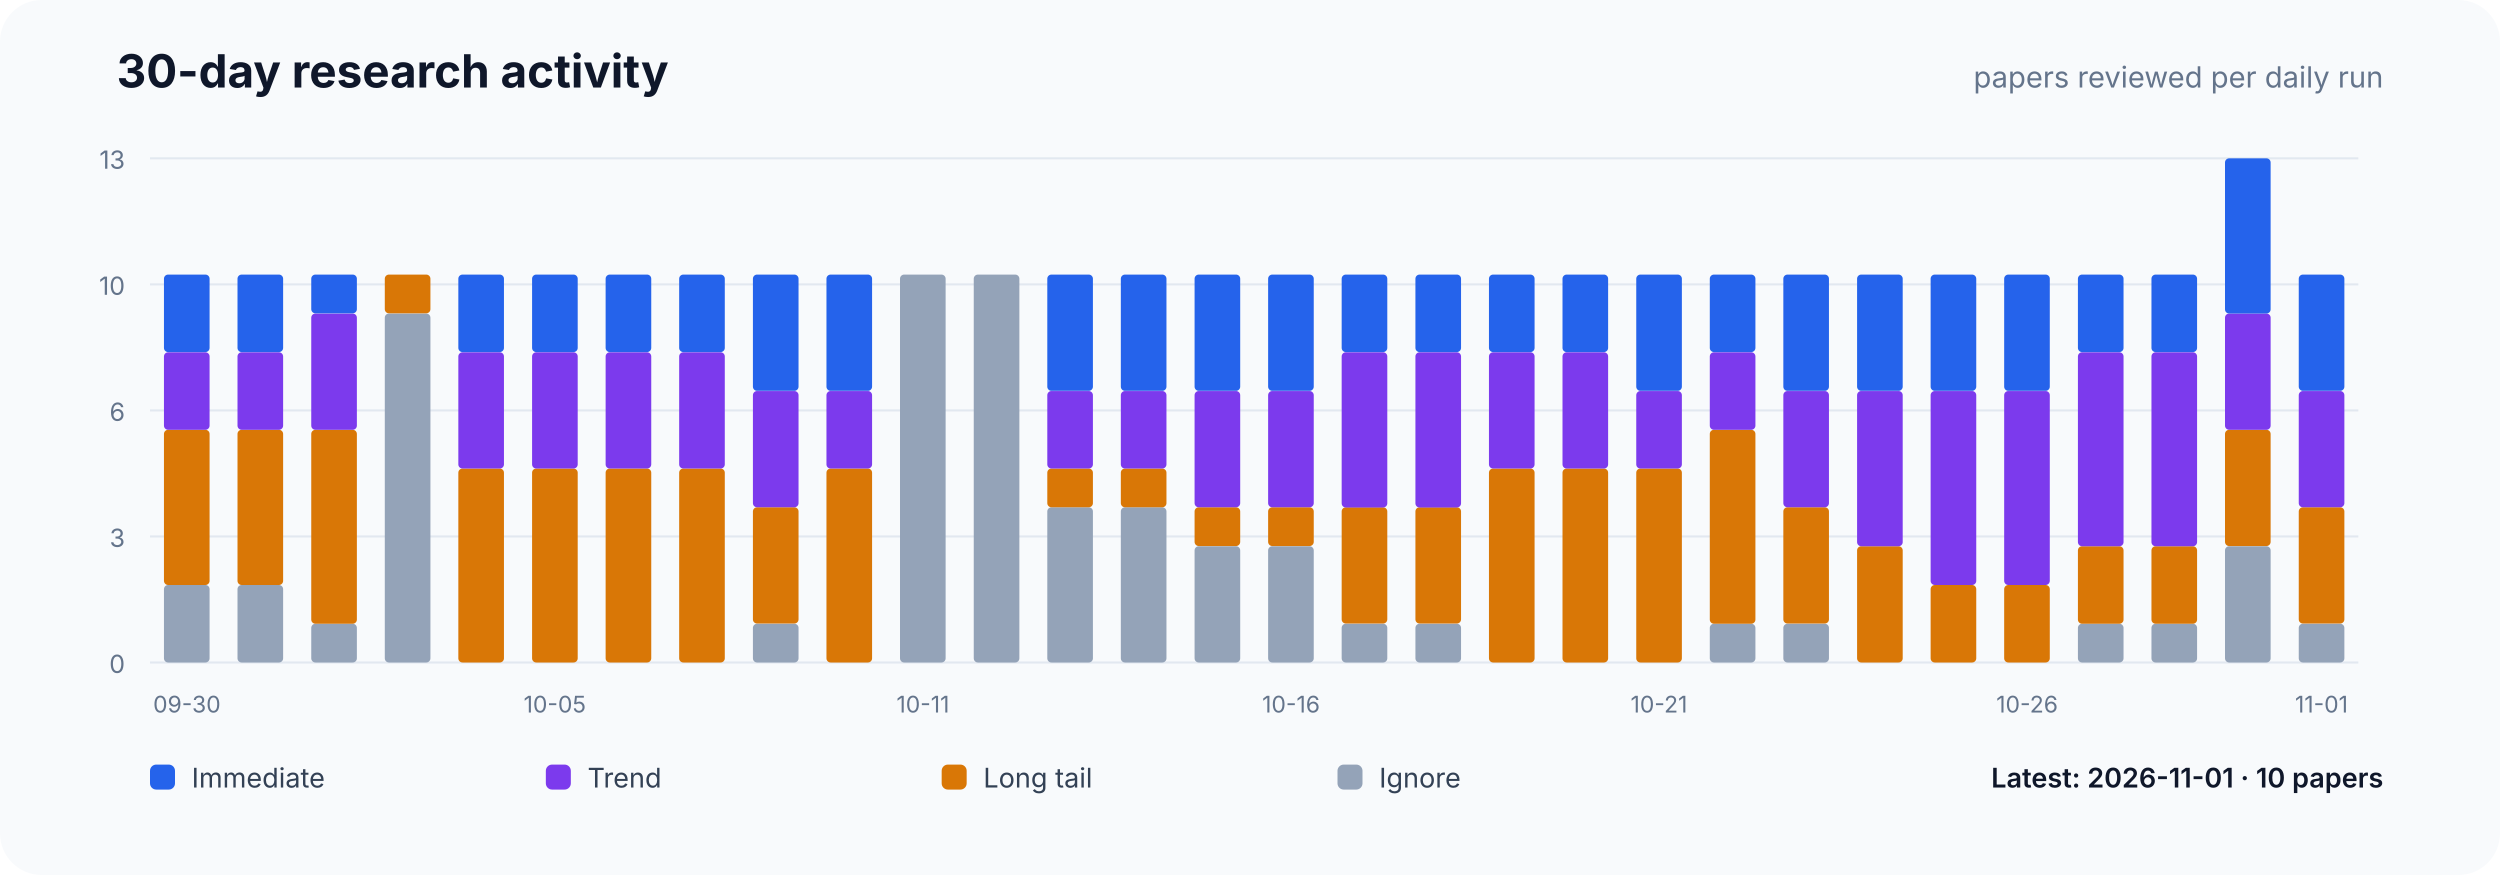
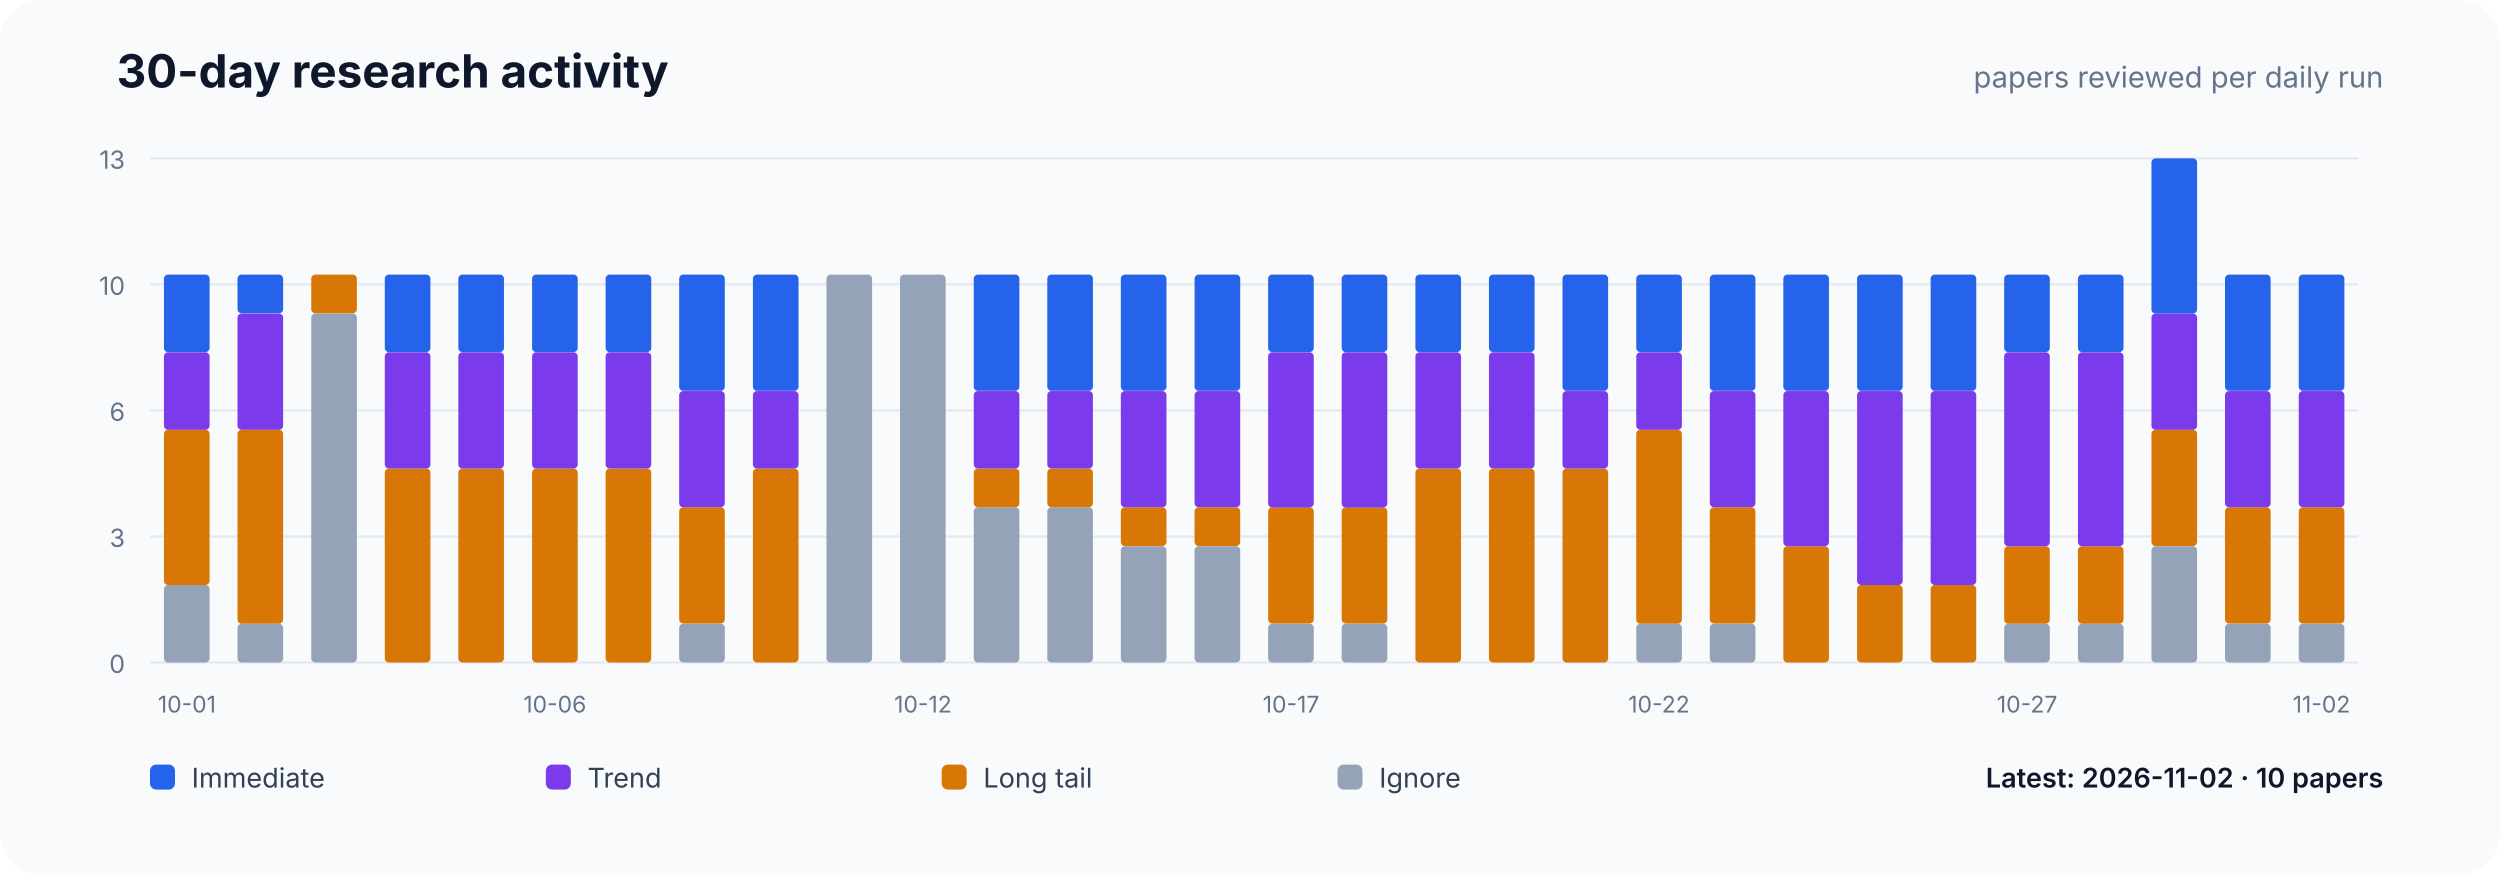
<svg xmlns="http://www.w3.org/2000/svg" width="1200" height="420" viewBox="0 0 1200 420" role="img" aria-labelledby="title desc">
  <rect width="1200" height="420" rx="20" fill="#f8fafc" />
  <text x="56" y="42" font-family="Inter,system-ui,sans-serif" font-size="22" font-weight="700" fill="#0f172a">30-day research activity</text>
  <text x="1144" y="42" text-anchor="end" font-family="Inter,system-ui,sans-serif" font-size="14" fill="#64748b">papers reviewed per daily run</text>
  <line x1="72" y1="318.0" x2="1132" y2="318.0" stroke="#e2e8f0" />
  <text x="60" y="323.0" text-anchor="end" font-family="Inter,system-ui,sans-serif" font-size="12" fill="#64748b">0</text>
  <line x1="72" y1="257.5" x2="1132" y2="257.5" stroke="#e2e8f0" />
  <text x="60" y="262.5" text-anchor="end" font-family="Inter,system-ui,sans-serif" font-size="12" fill="#64748b">3</text>
  <line x1="72" y1="197.0" x2="1132" y2="197.0" stroke="#e2e8f0" />
  <text x="60" y="202.0" text-anchor="end" font-family="Inter,system-ui,sans-serif" font-size="12" fill="#64748b">6</text>
  <line x1="72" y1="136.5" x2="1132" y2="136.5" stroke="#e2e8f0" />
  <text x="60" y="141.5" text-anchor="end" font-family="Inter,system-ui,sans-serif" font-size="12" fill="#64748b">10</text>
  <line x1="72" y1="76.0" x2="1132" y2="76.0" stroke="#e2e8f0" />
  <text x="60" y="81.0" text-anchor="end" font-family="Inter,system-ui,sans-serif" font-size="12" fill="#64748b">13</text>
  <rect x="78.7" y="280.8" width="21.9" height="37.2" rx="2" fill="#94a3b8" />
  <rect x="78.7" y="206.3" width="21.9" height="74.5" rx="2" fill="#d97706" />
  <rect x="78.7" y="169.1" width="21.9" height="37.2" rx="2" fill="#7c3aed" />
  <rect x="78.7" y="131.8" width="21.9" height="37.2" rx="2" fill="#2563eb" />
-   <text x="89.7" y="342" text-anchor="middle" font-family="Inter,system-ui,sans-serif" font-size="11" fill="#64748b">09-30</text>
-   <rect x="114.0" y="280.8" width="21.9" height="37.2" rx="2" fill="#94a3b8" />
-   <rect x="114.0" y="206.3" width="21.9" height="74.5" rx="2" fill="#d97706" />
-   <rect x="114.0" y="169.1" width="21.9" height="37.2" rx="2" fill="#7c3aed" />
-   <rect x="114.0" y="131.8" width="21.9" height="37.2" rx="2" fill="#2563eb" />
-   <rect x="149.4" y="299.4" width="21.9" height="18.6" rx="2" fill="#94a3b8" />
-   <rect x="149.4" y="206.3" width="21.9" height="93.1" rx="2" fill="#d97706" />
-   <rect x="149.4" y="150.5" width="21.9" height="55.8" rx="2" fill="#7c3aed" />
-   <rect x="149.4" y="131.8" width="21.9" height="18.6" rx="2" fill="#2563eb" />
-   <rect x="184.7" y="150.5" width="21.9" height="167.5" rx="2" fill="#94a3b8" />
-   <rect x="184.7" y="131.8" width="21.9" height="18.6" rx="2" fill="#d97706" />
-   <rect x="184.7" y="131.8" width="21.9" height="0.0" rx="2" fill="#7c3aed" />
-   <rect x="184.7" y="131.8" width="21.9" height="0.0" rx="2" fill="#2563eb" />
+   <text x="89.7" y="342" text-anchor="middle" font-family="Inter,system-ui,sans-serif" font-size="11" fill="#64748b">10-01</text>
+   <rect x="114.0" y="299.4" width="21.9" height="18.6" rx="2" fill="#94a3b8" />
+   <rect x="114.0" y="206.3" width="21.9" height="93.1" rx="2" fill="#d97706" />
+   <rect x="114.0" y="150.5" width="21.9" height="55.8" rx="2" fill="#7c3aed" />
+   <rect x="114.0" y="131.8" width="21.9" height="18.6" rx="2" fill="#2563eb" />
+   <rect x="149.4" y="150.5" width="21.9" height="167.5" rx="2" fill="#94a3b8" />
+   <rect x="149.4" y="131.8" width="21.9" height="18.6" rx="2" fill="#d97706" />
+   <rect x="149.4" y="131.8" width="21.9" height="0.0" rx="2" fill="#7c3aed" />
+   <rect x="149.4" y="131.8" width="21.9" height="0.0" rx="2" fill="#2563eb" />
+   <rect x="184.7" y="318.0" width="21.9" height="0.0" rx="2" fill="#94a3b8" />
+   <rect x="184.7" y="224.9" width="21.9" height="93.1" rx="2" fill="#d97706" />
+   <rect x="184.7" y="169.1" width="21.9" height="55.8" rx="2" fill="#7c3aed" />
+   <rect x="184.7" y="131.8" width="21.9" height="37.2" rx="2" fill="#2563eb" />
  <rect x="220.0" y="318.0" width="21.9" height="0.0" rx="2" fill="#94a3b8" />
  <rect x="220.0" y="224.9" width="21.9" height="93.1" rx="2" fill="#d97706" />
  <rect x="220.0" y="169.1" width="21.9" height="55.8" rx="2" fill="#7c3aed" />
  <rect x="220.0" y="131.8" width="21.9" height="37.2" rx="2" fill="#2563eb" />
  <rect x="255.4" y="318.0" width="21.9" height="0.0" rx="2" fill="#94a3b8" />
  <rect x="255.4" y="224.9" width="21.9" height="93.1" rx="2" fill="#d97706" />
  <rect x="255.4" y="169.1" width="21.9" height="55.8" rx="2" fill="#7c3aed" />
  <rect x="255.4" y="131.8" width="21.9" height="37.2" rx="2" fill="#2563eb" />
-   <text x="266.3" y="342" text-anchor="middle" font-family="Inter,system-ui,sans-serif" font-size="11" fill="#64748b">10-05</text>
+   <text x="266.3" y="342" text-anchor="middle" font-family="Inter,system-ui,sans-serif" font-size="11" fill="#64748b">10-06</text>
  <rect x="290.7" y="318.0" width="21.9" height="0.0" rx="2" fill="#94a3b8" />
  <rect x="290.7" y="224.9" width="21.9" height="93.1" rx="2" fill="#d97706" />
  <rect x="290.7" y="169.1" width="21.9" height="55.8" rx="2" fill="#7c3aed" />
  <rect x="290.7" y="131.8" width="21.9" height="37.2" rx="2" fill="#2563eb" />
-   <rect x="326.0" y="318.0" width="21.9" height="0.0" rx="2" fill="#94a3b8" />
-   <rect x="326.0" y="224.9" width="21.9" height="93.1" rx="2" fill="#d97706" />
-   <rect x="326.0" y="169.1" width="21.9" height="55.8" rx="2" fill="#7c3aed" />
-   <rect x="326.0" y="131.8" width="21.9" height="37.2" rx="2" fill="#2563eb" />
-   <rect x="361.4" y="299.4" width="21.9" height="18.6" rx="2" fill="#94a3b8" />
-   <rect x="361.4" y="243.5" width="21.9" height="55.8" rx="2" fill="#d97706" />
-   <rect x="361.4" y="187.7" width="21.9" height="55.8" rx="2" fill="#7c3aed" />
+   <rect x="326.0" y="299.4" width="21.9" height="18.6" rx="2" fill="#94a3b8" />
+   <rect x="326.0" y="243.5" width="21.9" height="55.8" rx="2" fill="#d97706" />
+   <rect x="326.0" y="187.7" width="21.9" height="55.8" rx="2" fill="#7c3aed" />
+   <rect x="326.0" y="131.8" width="21.9" height="55.8" rx="2" fill="#2563eb" />
+   <rect x="361.4" y="318.0" width="21.9" height="0.0" rx="2" fill="#94a3b8" />
+   <rect x="361.4" y="224.9" width="21.9" height="93.1" rx="2" fill="#d97706" />
+   <rect x="361.4" y="187.7" width="21.9" height="37.2" rx="2" fill="#7c3aed" />
  <rect x="361.4" y="131.8" width="21.9" height="55.8" rx="2" fill="#2563eb" />
-   <rect x="396.7" y="318.0" width="21.9" height="0.0" rx="2" fill="#94a3b8" />
-   <rect x="396.7" y="224.9" width="21.9" height="93.1" rx="2" fill="#d97706" />
-   <rect x="396.7" y="187.7" width="21.9" height="37.2" rx="2" fill="#7c3aed" />
-   <rect x="396.7" y="131.8" width="21.9" height="55.8" rx="2" fill="#2563eb" />
+   <rect x="396.7" y="131.8" width="21.9" height="186.2" rx="2" fill="#94a3b8" />
+   <rect x="396.7" y="131.8" width="21.9" height="0.0" rx="2" fill="#d97706" />
+   <rect x="396.7" y="131.8" width="21.9" height="0.0" rx="2" fill="#7c3aed" />
+   <rect x="396.7" y="131.8" width="21.9" height="0.0" rx="2" fill="#2563eb" />
  <rect x="432.0" y="131.8" width="21.9" height="186.2" rx="2" fill="#94a3b8" />
  <rect x="432.0" y="131.8" width="21.9" height="0.0" rx="2" fill="#d97706" />
  <rect x="432.0" y="131.8" width="21.9" height="0.0" rx="2" fill="#7c3aed" />
  <rect x="432.0" y="131.8" width="21.9" height="0.0" rx="2" fill="#2563eb" />
-   <text x="443.0" y="342" text-anchor="middle" font-family="Inter,system-ui,sans-serif" font-size="11" fill="#64748b">10-11</text>
-   <rect x="467.4" y="131.8" width="21.9" height="186.2" rx="2" fill="#94a3b8" />
-   <rect x="467.4" y="131.8" width="21.9" height="0.0" rx="2" fill="#d97706" />
-   <rect x="467.4" y="131.8" width="21.9" height="0.0" rx="2" fill="#7c3aed" />
-   <rect x="467.4" y="131.8" width="21.9" height="0.0" rx="2" fill="#2563eb" />
+   <text x="443.0" y="342" text-anchor="middle" font-family="Inter,system-ui,sans-serif" font-size="11" fill="#64748b">10-12</text>
+   <rect x="467.4" y="243.5" width="21.9" height="74.5" rx="2" fill="#94a3b8" />
+   <rect x="467.4" y="224.9" width="21.9" height="18.6" rx="2" fill="#d97706" />
+   <rect x="467.4" y="187.7" width="21.9" height="37.2" rx="2" fill="#7c3aed" />
+   <rect x="467.4" y="131.8" width="21.9" height="55.8" rx="2" fill="#2563eb" />
  <rect x="502.7" y="243.5" width="21.9" height="74.5" rx="2" fill="#94a3b8" />
  <rect x="502.7" y="224.9" width="21.9" height="18.6" rx="2" fill="#d97706" />
  <rect x="502.7" y="187.7" width="21.9" height="37.2" rx="2" fill="#7c3aed" />
  <rect x="502.7" y="131.8" width="21.9" height="55.8" rx="2" fill="#2563eb" />
-   <rect x="538.0" y="243.5" width="21.9" height="74.5" rx="2" fill="#94a3b8" />
-   <rect x="538.0" y="224.9" width="21.9" height="18.6" rx="2" fill="#d97706" />
-   <rect x="538.0" y="187.7" width="21.9" height="37.2" rx="2" fill="#7c3aed" />
+   <rect x="538.0" y="262.2" width="21.9" height="55.8" rx="2" fill="#94a3b8" />
+   <rect x="538.0" y="243.5" width="21.9" height="18.6" rx="2" fill="#d97706" />
+   <rect x="538.0" y="187.7" width="21.9" height="55.8" rx="2" fill="#7c3aed" />
  <rect x="538.0" y="131.8" width="21.9" height="55.8" rx="2" fill="#2563eb" />
  <rect x="573.4" y="262.2" width="21.9" height="55.8" rx="2" fill="#94a3b8" />
  <rect x="573.4" y="243.5" width="21.9" height="18.6" rx="2" fill="#d97706" />
  <rect x="573.4" y="187.7" width="21.9" height="55.8" rx="2" fill="#7c3aed" />
  <rect x="573.4" y="131.8" width="21.9" height="55.8" rx="2" fill="#2563eb" />
-   <rect x="608.7" y="262.2" width="21.9" height="55.8" rx="2" fill="#94a3b8" />
-   <rect x="608.7" y="243.5" width="21.9" height="18.6" rx="2" fill="#d97706" />
-   <rect x="608.7" y="187.7" width="21.9" height="55.8" rx="2" fill="#7c3aed" />
-   <rect x="608.7" y="131.8" width="21.9" height="55.8" rx="2" fill="#2563eb" />
-   <text x="619.7" y="342" text-anchor="middle" font-family="Inter,system-ui,sans-serif" font-size="11" fill="#64748b">10-16</text>
+   <rect x="608.7" y="299.4" width="21.9" height="18.6" rx="2" fill="#94a3b8" />
+   <rect x="608.7" y="243.5" width="21.9" height="55.8" rx="2" fill="#d97706" />
+   <rect x="608.7" y="169.1" width="21.9" height="74.5" rx="2" fill="#7c3aed" />
+   <rect x="608.7" y="131.8" width="21.9" height="37.2" rx="2" fill="#2563eb" />
+   <text x="619.7" y="342" text-anchor="middle" font-family="Inter,system-ui,sans-serif" font-size="11" fill="#64748b">10-17</text>
  <rect x="644.0" y="299.4" width="21.9" height="18.6" rx="2" fill="#94a3b8" />
  <rect x="644.0" y="243.5" width="21.9" height="55.8" rx="2" fill="#d97706" />
  <rect x="644.0" y="169.1" width="21.9" height="74.5" rx="2" fill="#7c3aed" />
  <rect x="644.0" y="131.8" width="21.9" height="37.2" rx="2" fill="#2563eb" />
-   <rect x="679.4" y="299.4" width="21.9" height="18.6" rx="2" fill="#94a3b8" />
-   <rect x="679.4" y="243.5" width="21.9" height="55.8" rx="2" fill="#d97706" />
-   <rect x="679.4" y="169.1" width="21.9" height="74.5" rx="2" fill="#7c3aed" />
+   <rect x="679.4" y="318.0" width="21.9" height="0.0" rx="2" fill="#94a3b8" />
+   <rect x="679.4" y="224.9" width="21.9" height="93.1" rx="2" fill="#d97706" />
+   <rect x="679.4" y="169.1" width="21.9" height="55.8" rx="2" fill="#7c3aed" />
  <rect x="679.4" y="131.8" width="21.9" height="37.2" rx="2" fill="#2563eb" />
  <rect x="714.7" y="318.0" width="21.9" height="0.0" rx="2" fill="#94a3b8" />
  <rect x="714.7" y="224.9" width="21.9" height="93.1" rx="2" fill="#d97706" />
  <rect x="714.7" y="169.1" width="21.9" height="55.8" rx="2" fill="#7c3aed" />
  <rect x="714.7" y="131.8" width="21.9" height="37.2" rx="2" fill="#2563eb" />
  <rect x="750.0" y="318.0" width="21.9" height="0.0" rx="2" fill="#94a3b8" />
  <rect x="750.0" y="224.9" width="21.9" height="93.1" rx="2" fill="#d97706" />
-   <rect x="750.0" y="169.1" width="21.9" height="55.8" rx="2" fill="#7c3aed" />
-   <rect x="750.0" y="131.8" width="21.9" height="37.2" rx="2" fill="#2563eb" />
-   <rect x="785.4" y="318.0" width="21.9" height="0.0" rx="2" fill="#94a3b8" />
-   <rect x="785.4" y="224.9" width="21.9" height="93.1" rx="2" fill="#d97706" />
-   <rect x="785.4" y="187.7" width="21.9" height="37.2" rx="2" fill="#7c3aed" />
-   <rect x="785.4" y="131.8" width="21.9" height="55.8" rx="2" fill="#2563eb" />
-   <text x="796.3" y="342" text-anchor="middle" font-family="Inter,system-ui,sans-serif" font-size="11" fill="#64748b">10-21</text>
+   <rect x="750.0" y="187.7" width="21.9" height="37.2" rx="2" fill="#7c3aed" />
+   <rect x="750.0" y="131.8" width="21.9" height="55.8" rx="2" fill="#2563eb" />
+   <rect x="785.4" y="299.4" width="21.9" height="18.6" rx="2" fill="#94a3b8" />
+   <rect x="785.4" y="206.3" width="21.9" height="93.1" rx="2" fill="#d97706" />
+   <rect x="785.4" y="169.1" width="21.9" height="37.2" rx="2" fill="#7c3aed" />
+   <rect x="785.4" y="131.8" width="21.9" height="37.2" rx="2" fill="#2563eb" />
+   <text x="796.3" y="342" text-anchor="middle" font-family="Inter,system-ui,sans-serif" font-size="11" fill="#64748b">10-22</text>
  <rect x="820.7" y="299.4" width="21.9" height="18.6" rx="2" fill="#94a3b8" />
-   <rect x="820.7" y="206.3" width="21.9" height="93.1" rx="2" fill="#d97706" />
-   <rect x="820.7" y="169.1" width="21.9" height="37.2" rx="2" fill="#7c3aed" />
-   <rect x="820.7" y="131.8" width="21.9" height="37.2" rx="2" fill="#2563eb" />
-   <rect x="856.0" y="299.4" width="21.9" height="18.6" rx="2" fill="#94a3b8" />
-   <rect x="856.0" y="243.5" width="21.9" height="55.8" rx="2" fill="#d97706" />
-   <rect x="856.0" y="187.7" width="21.9" height="55.8" rx="2" fill="#7c3aed" />
+   <rect x="820.7" y="243.5" width="21.9" height="55.8" rx="2" fill="#d97706" />
+   <rect x="820.7" y="187.7" width="21.9" height="55.8" rx="2" fill="#7c3aed" />
+   <rect x="820.7" y="131.8" width="21.9" height="55.8" rx="2" fill="#2563eb" />
+   <rect x="856.0" y="318.0" width="21.9" height="0.0" rx="2" fill="#94a3b8" />
+   <rect x="856.0" y="262.2" width="21.9" height="55.8" rx="2" fill="#d97706" />
+   <rect x="856.0" y="187.7" width="21.9" height="74.5" rx="2" fill="#7c3aed" />
  <rect x="856.0" y="131.8" width="21.9" height="55.8" rx="2" fill="#2563eb" />
  <rect x="891.4" y="318.0" width="21.9" height="0.0" rx="2" fill="#94a3b8" />
-   <rect x="891.4" y="262.2" width="21.9" height="55.8" rx="2" fill="#d97706" />
-   <rect x="891.4" y="187.7" width="21.9" height="74.5" rx="2" fill="#7c3aed" />
+   <rect x="891.4" y="280.8" width="21.9" height="37.2" rx="2" fill="#d97706" />
+   <rect x="891.4" y="187.7" width="21.9" height="93.1" rx="2" fill="#7c3aed" />
  <rect x="891.4" y="131.8" width="21.9" height="55.8" rx="2" fill="#2563eb" />
  <rect x="926.7" y="318.0" width="21.9" height="0.0" rx="2" fill="#94a3b8" />
  <rect x="926.7" y="280.8" width="21.9" height="37.2" rx="2" fill="#d97706" />
  <rect x="926.7" y="187.7" width="21.9" height="93.1" rx="2" fill="#7c3aed" />
  <rect x="926.7" y="131.8" width="21.9" height="55.8" rx="2" fill="#2563eb" />
-   <rect x="962.0" y="318.0" width="21.9" height="0.0" rx="2" fill="#94a3b8" />
-   <rect x="962.0" y="280.8" width="21.9" height="37.2" rx="2" fill="#d97706" />
-   <rect x="962.0" y="187.7" width="21.9" height="93.1" rx="2" fill="#7c3aed" />
-   <rect x="962.0" y="131.8" width="21.9" height="55.8" rx="2" fill="#2563eb" />
-   <text x="973.0" y="342" text-anchor="middle" font-family="Inter,system-ui,sans-serif" font-size="11" fill="#64748b">10-26</text>
+   <rect x="962.0" y="299.4" width="21.9" height="18.6" rx="2" fill="#94a3b8" />
+   <rect x="962.0" y="262.2" width="21.9" height="37.2" rx="2" fill="#d97706" />
+   <rect x="962.0" y="169.1" width="21.9" height="93.1" rx="2" fill="#7c3aed" />
+   <rect x="962.0" y="131.8" width="21.9" height="37.2" rx="2" fill="#2563eb" />
+   <text x="973.0" y="342" text-anchor="middle" font-family="Inter,system-ui,sans-serif" font-size="11" fill="#64748b">10-27</text>
  <rect x="997.4" y="299.4" width="21.9" height="18.6" rx="2" fill="#94a3b8" />
  <rect x="997.4" y="262.2" width="21.9" height="37.2" rx="2" fill="#d97706" />
  <rect x="997.4" y="169.1" width="21.9" height="93.1" rx="2" fill="#7c3aed" />
  <rect x="997.4" y="131.8" width="21.9" height="37.2" rx="2" fill="#2563eb" />
-   <rect x="1032.7" y="299.4" width="21.9" height="18.6" rx="2" fill="#94a3b8" />
-   <rect x="1032.7" y="262.2" width="21.9" height="37.2" rx="2" fill="#d97706" />
-   <rect x="1032.7" y="169.1" width="21.9" height="93.1" rx="2" fill="#7c3aed" />
-   <rect x="1032.7" y="131.8" width="21.9" height="37.2" rx="2" fill="#2563eb" />
-   <rect x="1068.0" y="262.2" width="21.9" height="55.8" rx="2" fill="#94a3b8" />
-   <rect x="1068.0" y="206.3" width="21.9" height="55.8" rx="2" fill="#d97706" />
-   <rect x="1068.0" y="150.5" width="21.9" height="55.8" rx="2" fill="#7c3aed" />
-   <rect x="1068.0" y="76.0" width="21.9" height="74.5" rx="2" fill="#2563eb" />
+   <rect x="1032.7" y="262.2" width="21.9" height="55.8" rx="2" fill="#94a3b8" />
+   <rect x="1032.7" y="206.3" width="21.9" height="55.8" rx="2" fill="#d97706" />
+   <rect x="1032.7" y="150.5" width="21.9" height="55.8" rx="2" fill="#7c3aed" />
+   <rect x="1032.7" y="76.0" width="21.9" height="74.5" rx="2" fill="#2563eb" />
+   <rect x="1068.0" y="299.4" width="21.9" height="18.6" rx="2" fill="#94a3b8" />
+   <rect x="1068.0" y="243.5" width="21.9" height="55.8" rx="2" fill="#d97706" />
+   <rect x="1068.0" y="187.7" width="21.9" height="55.8" rx="2" fill="#7c3aed" />
+   <rect x="1068.0" y="131.8" width="21.9" height="55.8" rx="2" fill="#2563eb" />
  <rect x="1103.4" y="299.4" width="21.9" height="18.6" rx="2" fill="#94a3b8" />
  <rect x="1103.4" y="243.5" width="21.9" height="55.8" rx="2" fill="#d97706" />
  <rect x="1103.4" y="187.7" width="21.9" height="55.8" rx="2" fill="#7c3aed" />
  <rect x="1103.4" y="131.8" width="21.9" height="55.8" rx="2" fill="#2563eb" />
-   <text x="1114.3" y="342" text-anchor="middle" font-family="Inter,system-ui,sans-serif" font-size="11" fill="#64748b">11-01</text>
+   <text x="1114.3" y="342" text-anchor="middle" font-family="Inter,system-ui,sans-serif" font-size="11" fill="#64748b">11-02</text>
  <rect x="72" y="367" width="12" height="12" rx="3" fill="#2563eb" />
  <text x="92" y="378" font-family="Inter,system-ui,sans-serif" font-size="13" fill="#334155">Immediate</text>
  <rect x="262" y="367" width="12" height="12" rx="3" fill="#7c3aed" />
  <text x="282" y="378" font-family="Inter,system-ui,sans-serif" font-size="13" fill="#334155">Trend</text>
  <rect x="452" y="367" width="12" height="12" rx="3" fill="#d97706" />
  <text x="472" y="378" font-family="Inter,system-ui,sans-serif" font-size="13" fill="#334155">Long tail</text>
  <rect x="642" y="367" width="12" height="12" rx="3" fill="#94a3b8" />
  <text x="662" y="378" font-family="Inter,system-ui,sans-serif" font-size="13" fill="#334155">Ignore</text>
-   <text x="1144" y="378" text-anchor="end" font-family="Inter,system-ui,sans-serif" font-size="13" font-weight="600" fill="#0f172a">Latest: 2026-11-01 · 10 papers</text>
+   <text x="1144" y="378" text-anchor="end" font-family="Inter,system-ui,sans-serif" font-size="13" font-weight="600" fill="#0f172a">Latest: 2026-11-02 · 10 papers</text>
</svg>
